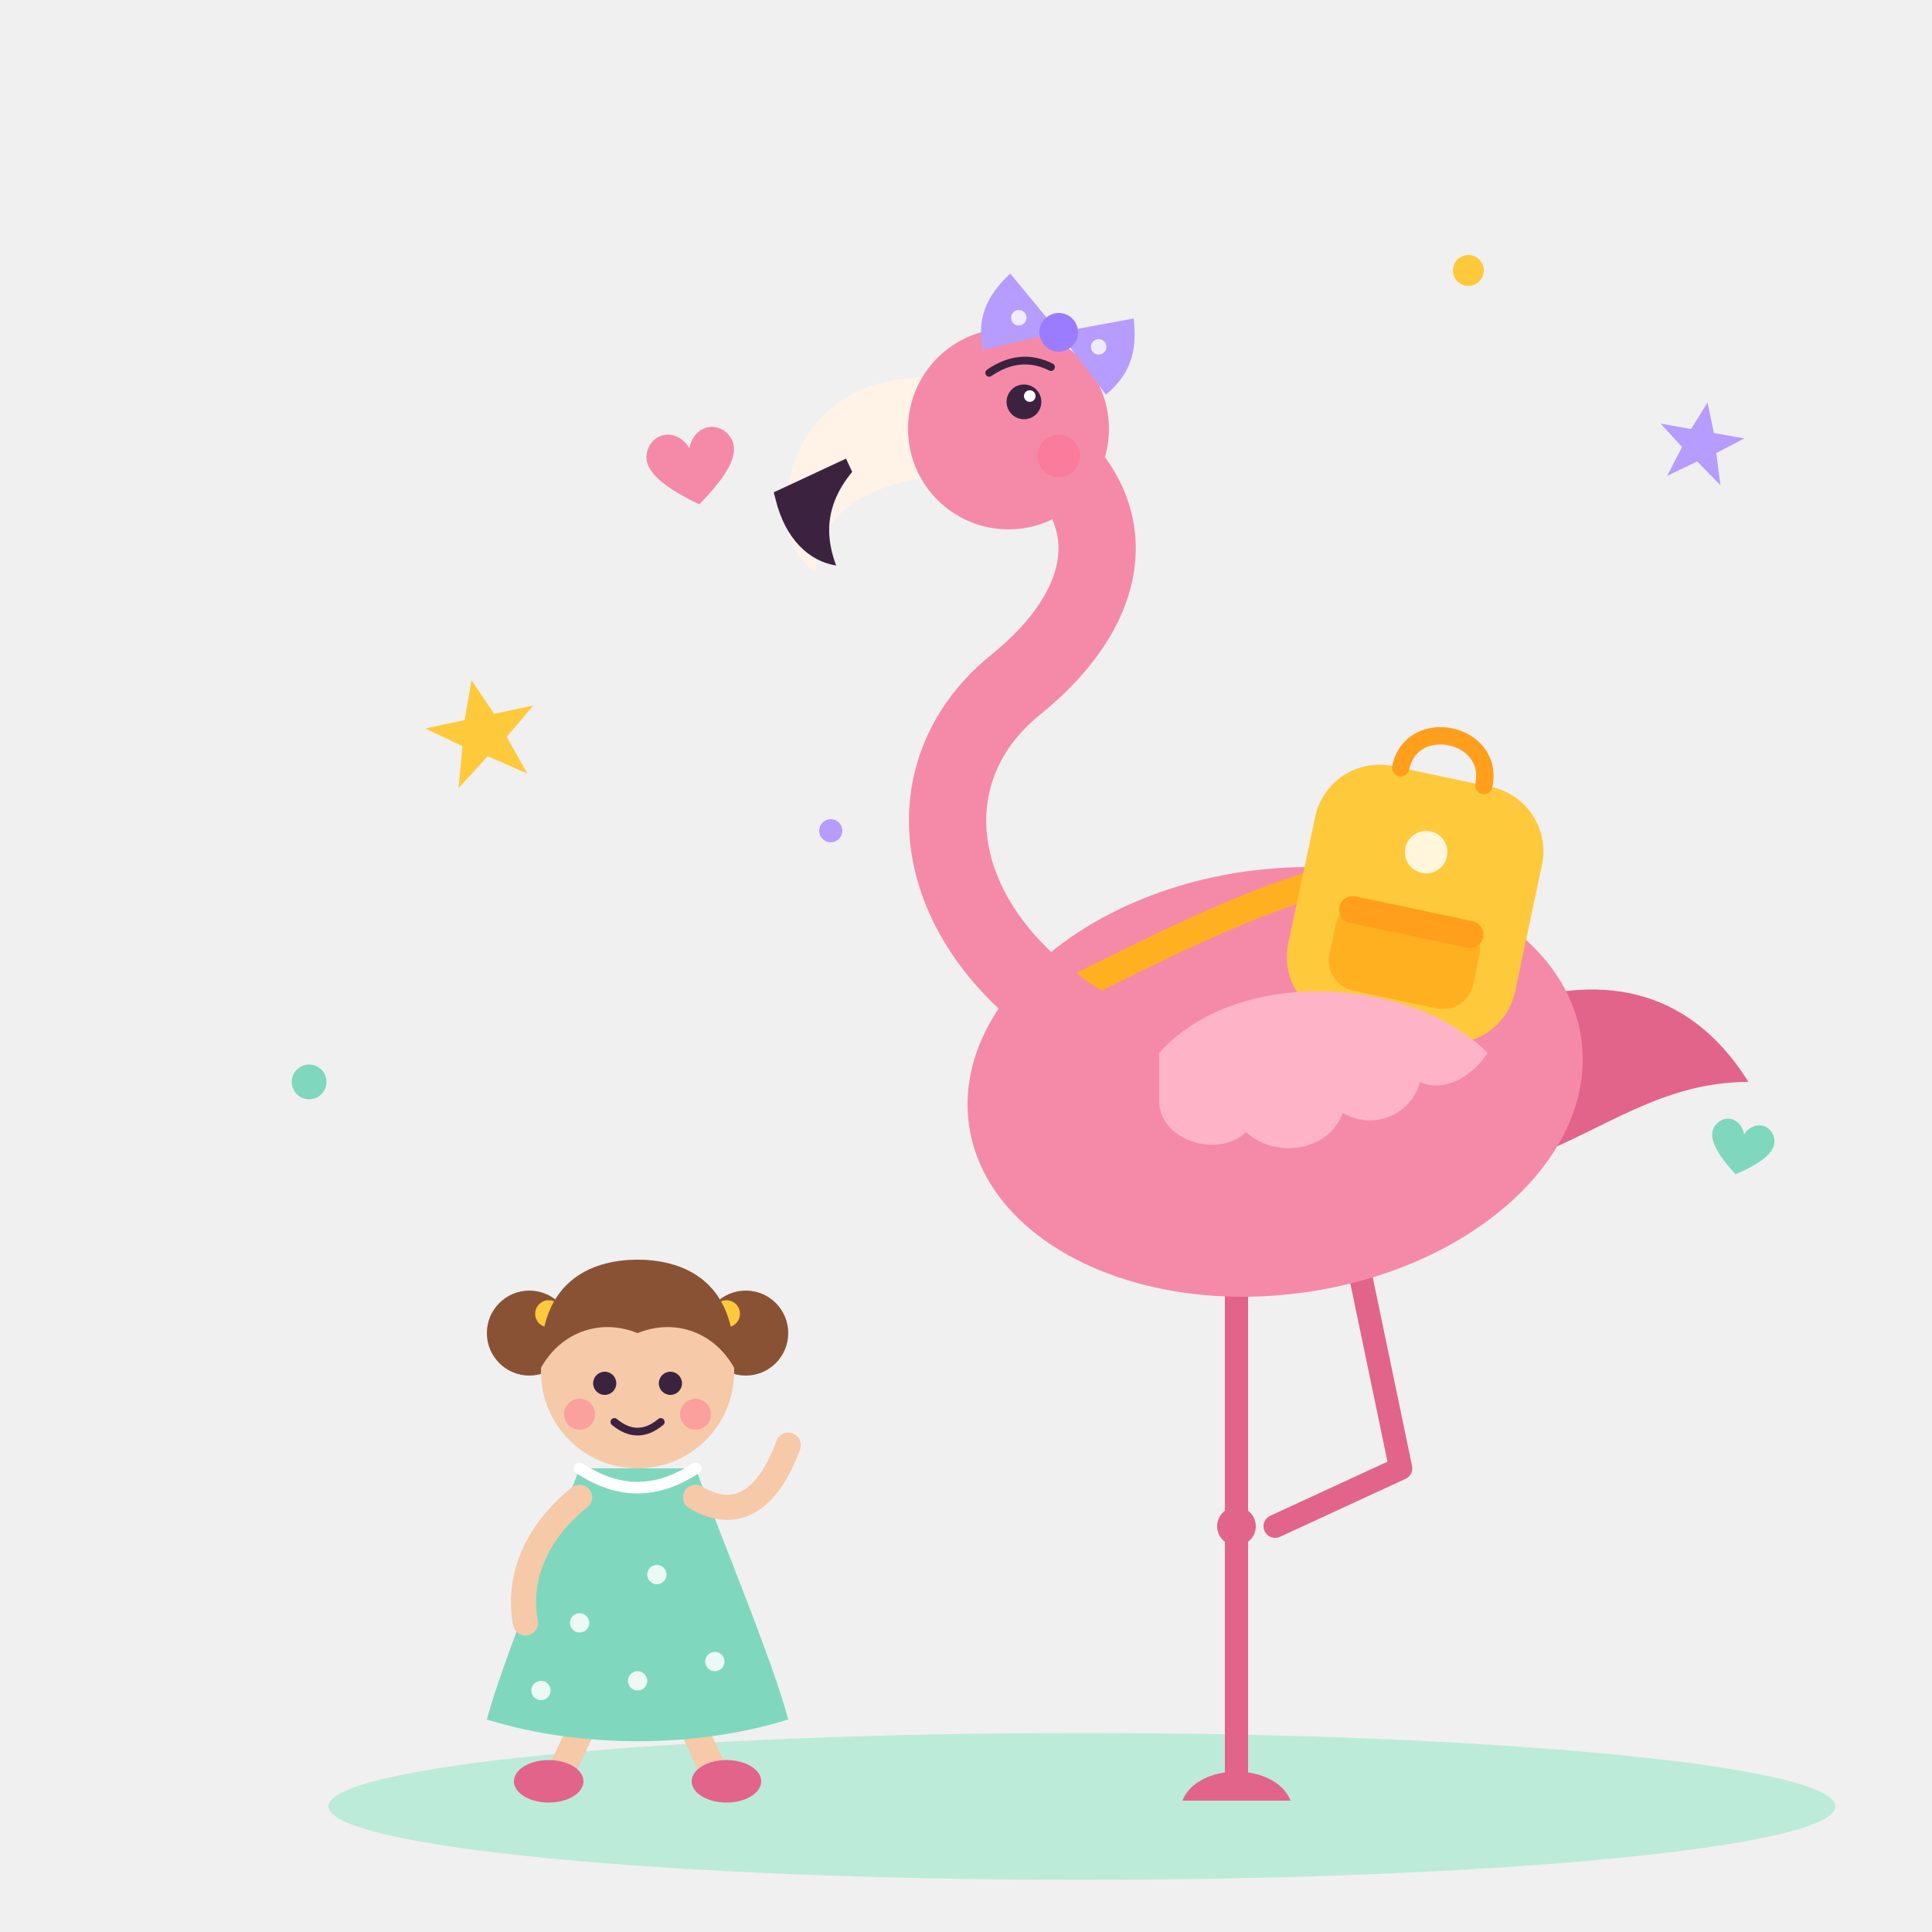
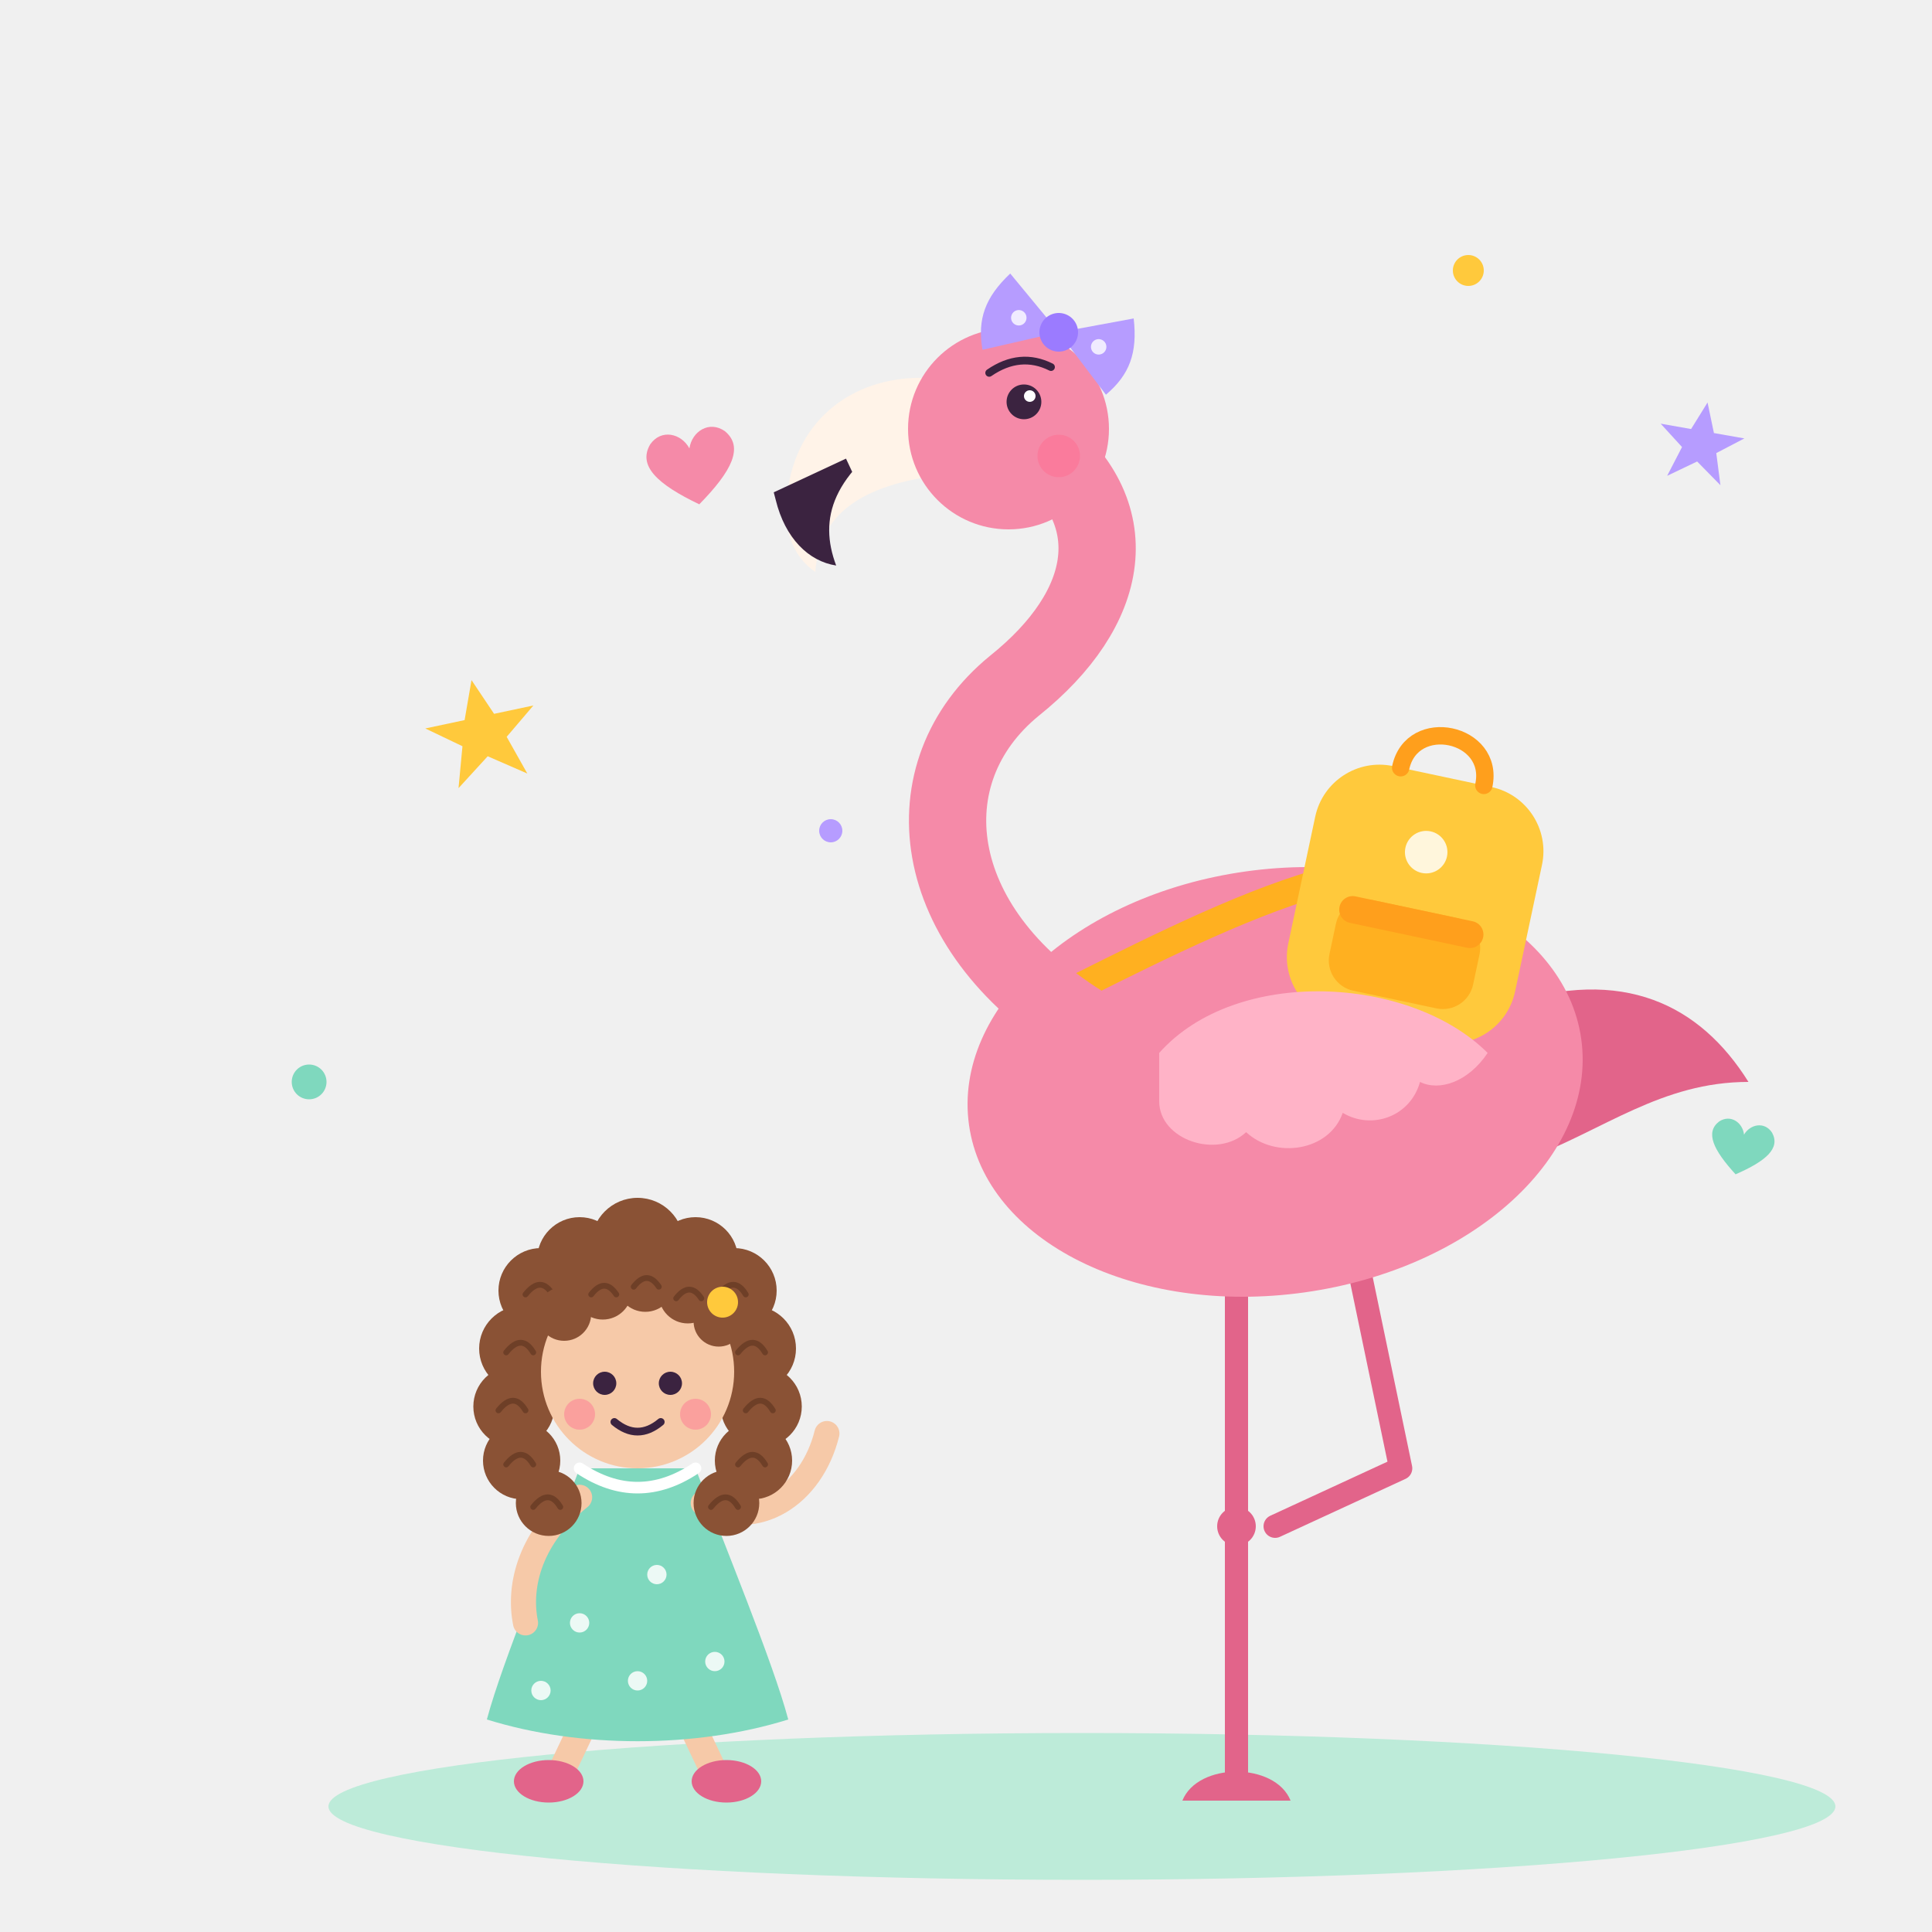
<svg xmlns="http://www.w3.org/2000/svg" viewBox="0 0 1000 1000">
  <defs>
    <path id="star" d="M0 -22 L6 -7 L22 -7 L9 3 L14 19 L0 9 L-14 19 L-9 3 L-22 -7 L-6 -7 Z" />
    <path id="heart" d="M0 8 C-14 -2 -20 -10 -14 -17 C-9 -22 -2 -19 0 -13 C2 -19 9 -22 14 -17 C20 -10 14 -2 0 8 Z" />
  </defs>
  <ellipse cx="560" cy="935" rx="390" ry="38" fill="#bdebd9" />
  <g>
    <use href="#star" transform="translate(250 380) rotate(-12) scale(1.3)" fill="#ffc93c" />
    <use href="#star" transform="translate(880 230) rotate(10)" fill="#b69cff" />
    <use href="#heart" transform="translate(360 250) rotate(-10) scale(1.4)" fill="#f58aa8" />
    <use href="#heart" transform="translate(900 600) rotate(12)" fill="#7fd8be" />
    <circle cx="160" cy="560" r="9" fill="#7fd8be" />
    <circle cx="760" cy="140" r="8" fill="#ffc93c" />
    <circle cx="430" cy="430" r="6" fill="#b69cff" />
  </g>
  <g fill="none" stroke="#e2648a" stroke-width="12" stroke-linecap="round" stroke-linejoin="round">
    <path d="M640 640 L640 925" />
    <path d="M700 640 L725 760 L660 790" />
  </g>
  <circle cx="640" cy="790" r="10" fill="#e2648a" />
  <path d="M612 932 C620 912 660 912 668 932 Z" fill="#e2648a" />
  <path d="M780 520 C840 500 880 520 905 560 C860 560 830 585 790 600 Z" fill="#e2648a" />
  <ellipse cx="660" cy="560" rx="160" ry="110" transform="rotate(-8 660 560)" fill="#f58aa8" />
  <path d="M690 455 C650 465 600 490 560 510" fill="none" stroke="#ffb020" stroke-width="14" stroke-linecap="round" />
  <path d="M560 530 C480 480 470 400 525 355 C575 315 585 265 535 228" fill="none" stroke="#f58aa8" stroke-width="40" stroke-linecap="round" />
  <g transform="rotate(12 730 470)">
    <rect x="672" y="400" width="120" height="135" rx="34" fill="#ffc93c" />
    <rect x="694" y="470" width="76" height="48" rx="16" fill="#ffb020" />
    <rect x="694" y="470" width="76" height="14" rx="7" fill="#ff9f1c" />
    <circle cx="732" cy="440" r="11" fill="#fff6dc" />
    <path d="M710 400 C710 372 754 372 754 400" fill="none" stroke="#ff9f1c" stroke-width="9" stroke-linecap="round" />
  </g>
  <path d="M600 545 C640 500 730 505 770 545 C760 560 745 565 735 560 C730 578 710 585 695 576 C688 596 660 600 645 586 C630 600 600 590 600 570 Z" fill="#ffb3c7" />
  <clipPath id="beak-clip">
    <path id="beak" d="M486 196 C446 192 414 214 408 252 C404 272 410 288 422 296 C424 270 440 252 486 246 Z" />
  </clipPath>
  <use href="#beak" fill="#fff3e8" />
  <rect x="390" y="248" width="60" height="60" transform="rotate(-25 420 270)" fill="#3b2340" clip-path="url(#beak-clip)" />
  <circle cx="522" cy="222" r="52" fill="#f58aa8" />
  <circle cx="530" cy="208" r="9" fill="#3b2340" />
  <circle cx="533" cy="205" r="3" fill="#ffffff" />
  <path d="M512 193 Q528 182 544 190" fill="none" stroke="#3b2340" stroke-width="4" stroke-linecap="round" />
  <circle cx="548" cy="236" r="11" fill="#ff6f91" opacity=".55" />
  <g transform="translate(548 172) rotate(20)">
    <path d="M0 0 L-34 -20 C-42 -4 -42 8 -34 22 Z" fill="#b69cff" />
    <path d="M0 0 L34 -20 C42 -4 42 8 34 22 Z" fill="#b69cff" />
    <circle r="10" fill="#9b7bff" />
    <circle cx="-22" cy="0" r="4" fill="#ffffff" opacity=".8" />
    <circle cx="22" cy="0" r="4" fill="#ffffff" opacity=".8" />
  </g>
  <g transform="translate(330 0)">
    <g stroke="#f6c9a8" stroke-width="14" stroke-linecap="round">
      <path d="M-22 880 L-40 918" />
      <path d="M22 880 L40 918" />
    </g>
    <ellipse cx="-46" cy="922" rx="18" ry="11" fill="#e2648a" />
    <ellipse cx="46" cy="922" rx="18" ry="11" fill="#e2648a" />
    <path d="M-30 760 C-45 800 -70 860 -78 890 C-30 905 30 905 78 890 C70 860 45 800 30 760 Z" fill="#7fd8be" />
    <g fill="#ffffff" opacity=".85">
      <circle cx="-30" cy="840" r="5" />
      <circle cx="10" cy="815" r="5" />
      <circle cx="40" cy="860" r="5" />
      <circle cx="-50" cy="875" r="5" />
      <circle cx="0" cy="870" r="5" />
    </g>
    <path d="M-30 760 Q0 780 30 760" fill="none" stroke="#ffffff" stroke-width="6" stroke-linecap="round" />
    <g stroke="#f6c9a8" stroke-width="13" stroke-linecap="round" fill="none">
      <path d="M-30 775 C-55 795 -62 820 -58 840" />
-       <path d="M30 775 C55 790 70 770 78 748" />
+       <path d="M34 778 C62 792 90 774 98 742" />
    </g>
-     <circle cx="-56" cy="690" r="22" fill="#8a5235" />
-     <circle cx="56" cy="690" r="22" fill="#8a5235" />
-     <circle cx="-46" cy="680" r="7" fill="#ffc93c" />
-     <circle cx="46" cy="680" r="7" fill="#ffc93c" />
+     <g fill="#8a5235">
+       <circle cx="-30" cy="652" r="22" />
+       <circle cx="0" cy="644" r="24" />
+       <circle cx="30" cy="652" r="22" />
+       <circle cx="-50" cy="668" r="22" />
+       <circle cx="50" cy="668" r="22" />
+       <circle cx="-60" cy="698" r="22" />
+       <circle cx="60" cy="698" r="22" />
+       <circle cx="-64" cy="728" r="21" />
+       <circle cx="64" cy="728" r="21" />
+       <circle cx="-60" cy="756" r="20" />
+       <circle cx="60" cy="756" r="20" />
+       <circle cx="-46" cy="778" r="17" />
+       <circle cx="46" cy="778" r="17" />
+     </g>
+     <g fill="none" stroke="#6e3f27" stroke-width="3" stroke-linecap="round">
+       <path d="M-58 670 q8 -10 14 0" />
+       <path d="M42 670 q8 -10 14 0" />
+       <path d="M-68 700 q8 -10 14 0" />
+       <path d="M52 700 q8 -10 14 0" />
+       <path d="M-72 730 q8 -10 14 0" />
+       <path d="M56 730 q8 -10 14 0" />
+       <path d="M-68 758 q8 -10 14 0" />
+       <path d="M52 758 q8 -10 14 0" />
+       <path d="M-54 780 q8 -10 14 0" />
+       <path d="M38 780 q8 -10 14 0" />
+     </g>
    <circle cx="0" cy="710" r="50" fill="#f6c9a8" />
-     <path d="M-50 708 C-52 660 -20 652 0 652 C20 652 52 660 50 708 C40 690 20 682 0 690 C-20 682 -40 690 -50 708 Z" fill="#8a5235" />
+     <g fill="#8a5235">
+       <circle cx="-38" cy="680" r="14" />
+       <circle cx="-18" cy="668" r="15" />
+       <circle cx="4" cy="664" r="15" />
+       <circle cx="26" cy="670" r="15" />
+       <circle cx="42" cy="684" r="13" />
+     </g>
+     <g fill="none" stroke="#6e3f27" stroke-width="3" stroke-linecap="round">
+       <path d="M-24 670 q7 -9 13 0" />
+       <path d="M-2 666 q7 -9 13 0" />
+       <path d="M20 672 q7 -9 13 0" />
+     </g>
+     <circle cx="44" cy="674" r="8" fill="#ffc93c" />
    <circle cx="-17" cy="716" r="6" fill="#3b2340" />
    <circle cx="17" cy="716" r="6" fill="#3b2340" />
    <path d="M-12 736 Q0 746 12 736" fill="none" stroke="#3b2340" stroke-width="4" stroke-linecap="round" />
    <circle cx="-30" cy="732" r="8" fill="#ff6f91" opacity=".45" />
    <circle cx="30" cy="732" r="8" fill="#ff6f91" opacity=".45" />
  </g>
</svg>
